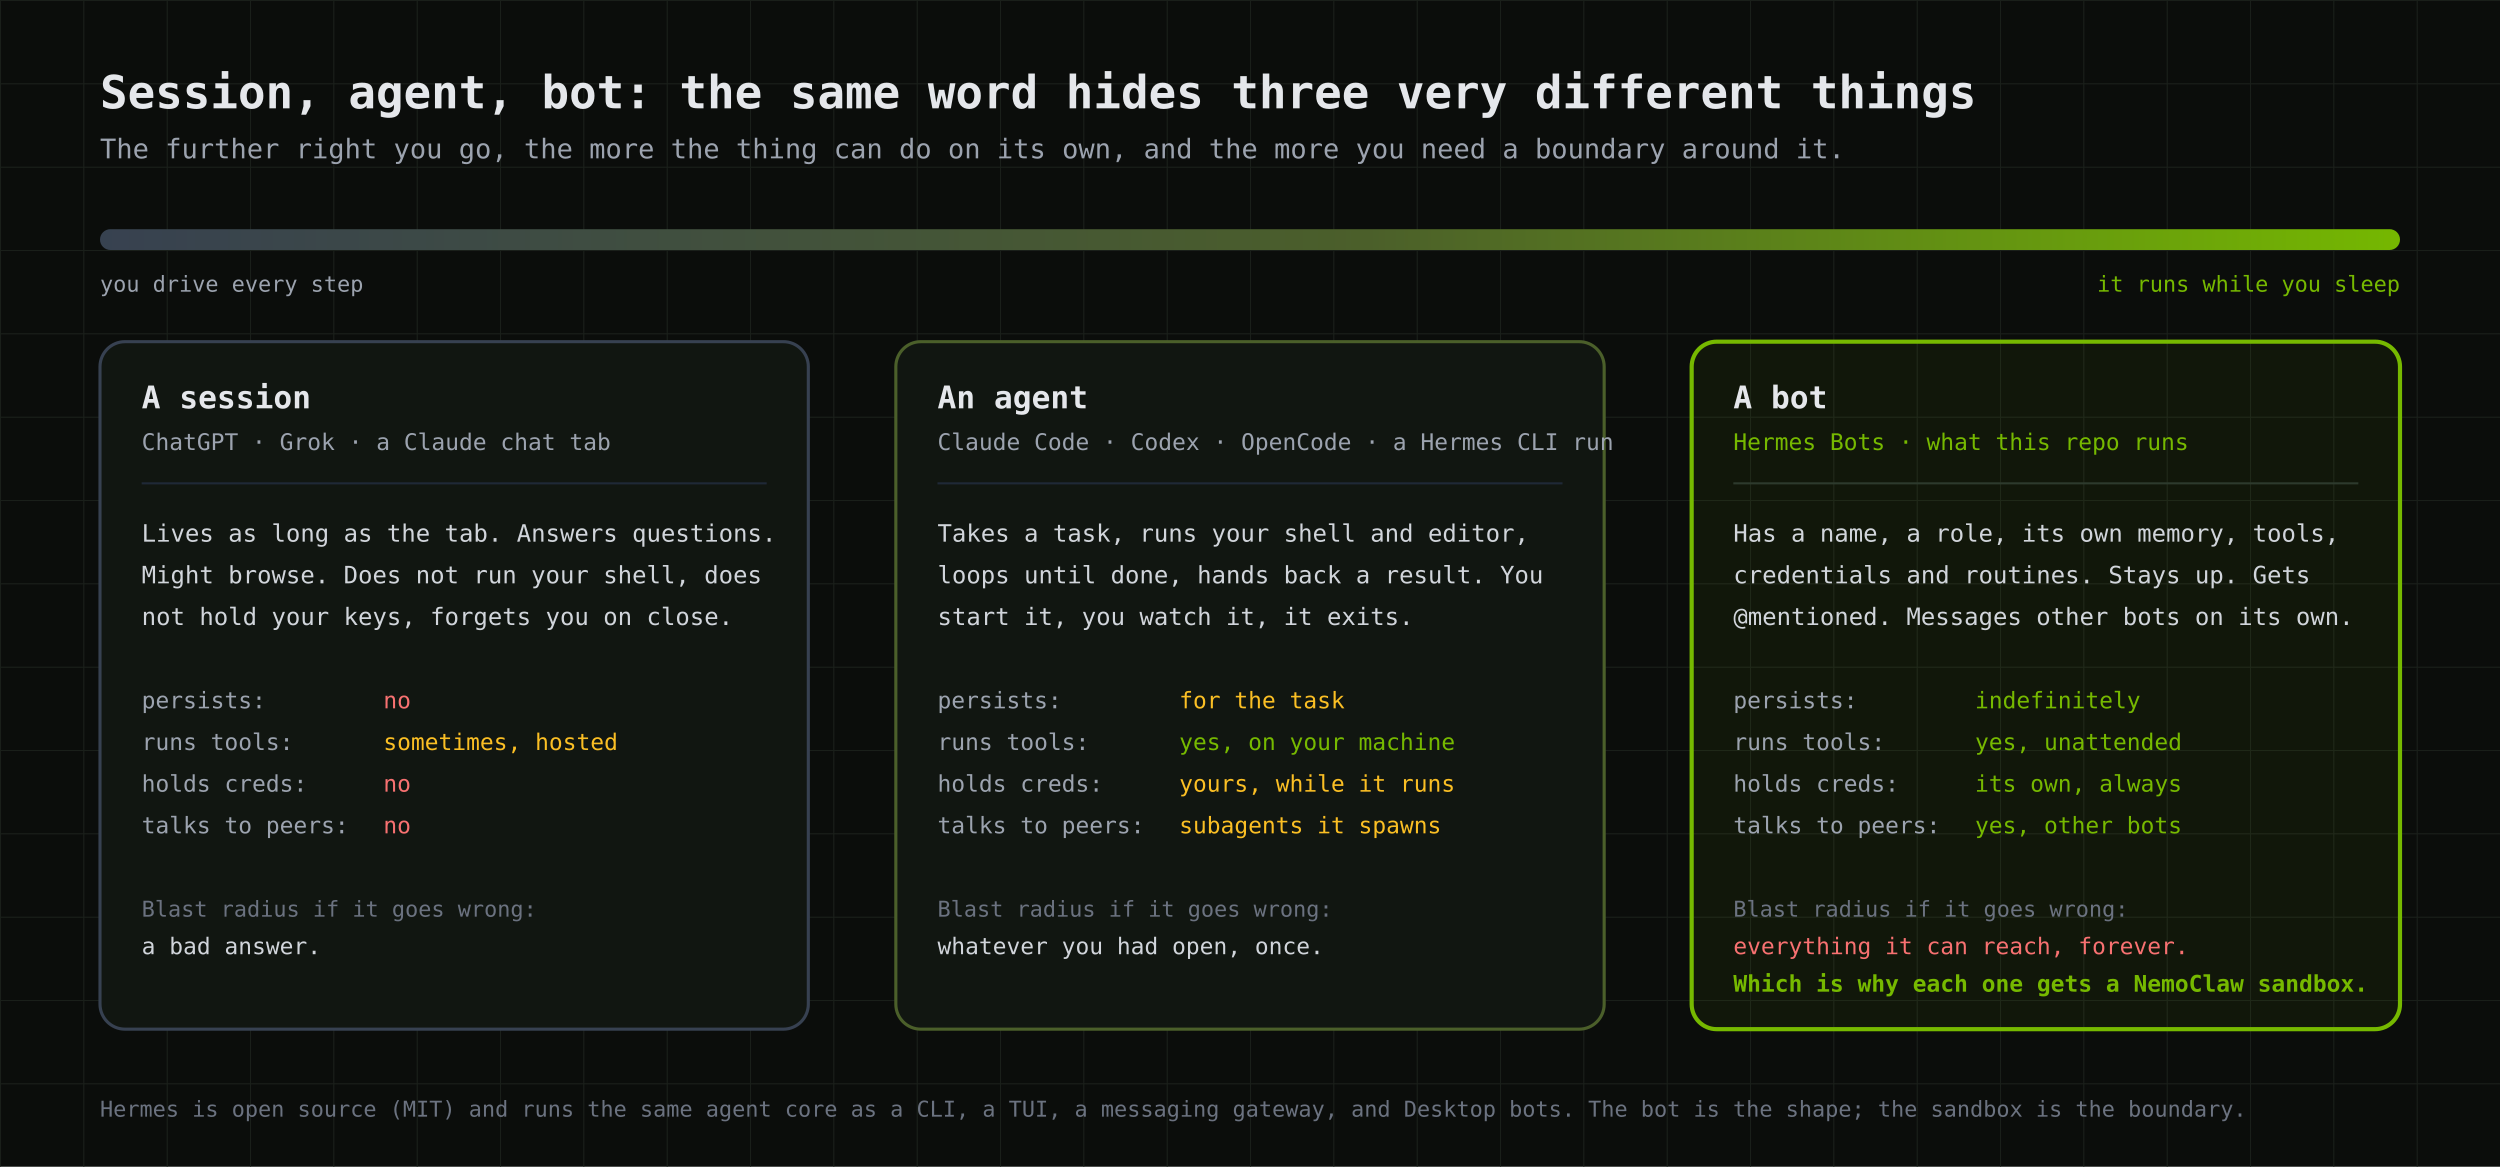
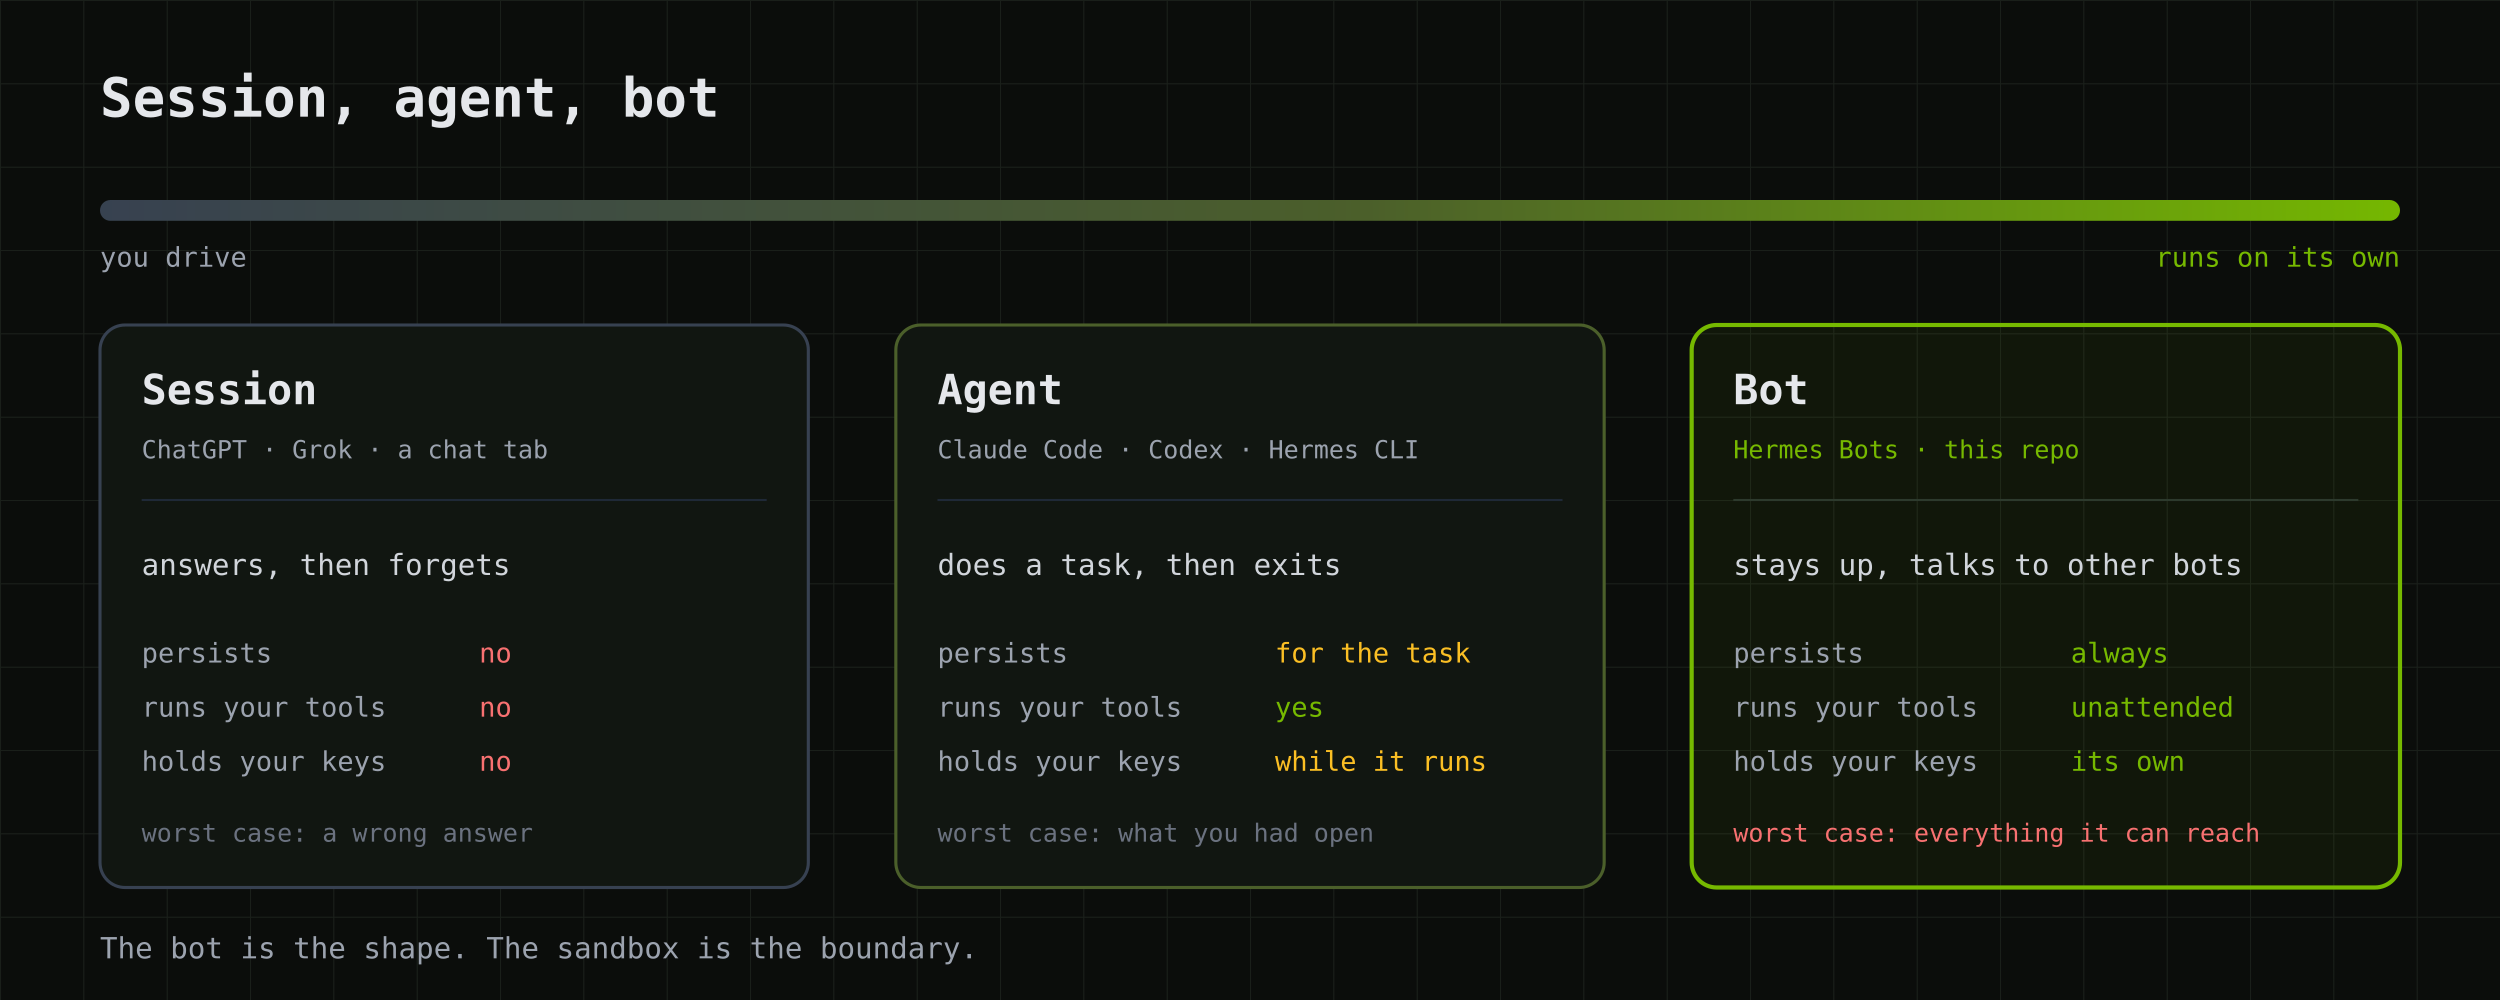
- <svg xmlns="http://www.w3.org/2000/svg" width="1200" height="560" viewBox="0 0 1200 560" font-family="ui-monospace, SFMono-Regular, Menlo, Consolas, monospace">
+ <svg xmlns="http://www.w3.org/2000/svg" width="1200" height="480" viewBox="0 0 1200 480" font-family="ui-monospace, SFMono-Regular, Menlo, Consolas, monospace">
  <defs>
    <pattern id="grid" width="40" height="40" patternUnits="userSpaceOnUse">
      <path d="M 40 0 L 0 0 0 40" fill="none" stroke="#1a1f1a" stroke-width="1" />
    </pattern>
    <linearGradient id="spectrum" x1="0" x2="1">
      <stop offset="0" stop-color="#374151" />
      <stop offset="0.55" stop-color="#4b5f2a" />
      <stop offset="1" stop-color="#76b900" />
    </linearGradient>
  </defs>
-   <rect width="1200" height="560" fill="#0b0d0b" />
-   <rect width="1200" height="560" fill="url(#grid)" />
-   <text x="48" y="52" fill="#e5e7eb" font-size="22" font-weight="700">Session, agent, bot: the same word hides three very different things</text>
-   <text x="48" y="76" fill="#9ca3af" font-size="13">The further right you go, the more the thing can do on its own, and the more you need a boundary around it.</text>
-   <rect x="48" y="110" width="1104" height="10" rx="5" fill="url(#spectrum)" />
-   <text x="48" y="140" fill="#9ca3af" font-size="10.5">you drive every step</text>
-   <text x="1152" y="140" fill="#76b900" font-size="10.5" text-anchor="end">it runs while you sleep</text>
-   <g>
-     <rect x="48" y="164" width="340" height="330" rx="12" fill="#111611" stroke="#374151" stroke-width="1.5" />
-     <text x="68" y="196" fill="#e5e7eb" font-size="15" font-weight="700">A session</text>
-     <text x="68" y="216" fill="#9ca3af" font-size="11">ChatGPT · Grok · a Claude chat tab</text>
-     <line x1="68" y1="232" x2="368" y2="232" stroke="#1f2937" />
-     <text x="68" y="260" fill="#d1d5db" font-size="11.5">Lives as long as the tab. Answers questions.</text>
-     <text x="68" y="280" fill="#d1d5db" font-size="11.5">Might browse. Does not run your shell, does</text>
-     <text x="68" y="300" fill="#d1d5db" font-size="11.5">not hold your keys, forgets you on close.</text>
-     <text x="68" y="340" fill="#9ca3af" font-size="11">persists:</text>
-     <text x="184" y="340" fill="#f87171" font-size="11">no</text>
-     <text x="68" y="360" fill="#9ca3af" font-size="11">runs tools:</text>
-     <text x="184" y="360" fill="#fbbf24" font-size="11">sometimes, hosted</text>
-     <text x="68" y="380" fill="#9ca3af" font-size="11">holds creds:</text>
-     <text x="184" y="380" fill="#f87171" font-size="11">no</text>
-     <text x="68" y="400" fill="#9ca3af" font-size="11">talks to peers:</text>
-     <text x="184" y="400" fill="#f87171" font-size="11">no</text>
-     <text x="68" y="440" fill="#6b7280" font-size="10.5">Blast radius if it goes wrong:</text>
-     <text x="68" y="458" fill="#d1d5db" font-size="11">a bad answer.</text>
-   </g>
-   <g>
-     <rect x="430" y="164" width="340" height="330" rx="12" fill="#111611" stroke="#4b5f2a" stroke-width="1.5" />
-     <text x="450" y="196" fill="#e5e7eb" font-size="15" font-weight="700">An agent</text>
-     <text x="450" y="216" fill="#9ca3af" font-size="11">Claude Code · Codex · OpenCode · a Hermes CLI run</text>
-     <line x1="450" y1="232" x2="750" y2="232" stroke="#1f2937" />
-     <text x="450" y="260" fill="#d1d5db" font-size="11.5">Takes a task, runs your shell and editor,</text>
-     <text x="450" y="280" fill="#d1d5db" font-size="11.5">loops until done, hands back a result. You</text>
-     <text x="450" y="300" fill="#d1d5db" font-size="11.5">start it, you watch it, it exits.</text>
-     <text x="450" y="340" fill="#9ca3af" font-size="11">persists:</text>
-     <text x="566" y="340" fill="#fbbf24" font-size="11">for the task</text>
-     <text x="450" y="360" fill="#9ca3af" font-size="11">runs tools:</text>
-     <text x="566" y="360" fill="#76b900" font-size="11">yes, on your machine</text>
-     <text x="450" y="380" fill="#9ca3af" font-size="11">holds creds:</text>
-     <text x="566" y="380" fill="#fbbf24" font-size="11">yours, while it runs</text>
-     <text x="450" y="400" fill="#9ca3af" font-size="11">talks to peers:</text>
-     <text x="566" y="400" fill="#fbbf24" font-size="11">subagents it spawns</text>
-     <text x="450" y="440" fill="#6b7280" font-size="10.5">Blast radius if it goes wrong:</text>
-     <text x="450" y="458" fill="#d1d5db" font-size="11">whatever you had open, once.</text>
-   </g>
-   <g>
-     <rect x="812" y="164" width="340" height="330" rx="12" fill="rgba(118,185,0,0.06)" stroke="#76b900" stroke-width="2" />
-     <text x="832" y="196" fill="#e5e7eb" font-size="15" font-weight="700">A bot</text>
-     <text x="832" y="216" fill="#76b900" font-size="11">Hermes Bots · what this repo runs</text>
-     <line x1="832" y1="232" x2="1132" y2="232" stroke="#2d3a2d" />
-     <text x="832" y="260" fill="#d1d5db" font-size="11.5">Has a name, a role, its own memory, tools,</text>
-     <text x="832" y="280" fill="#d1d5db" font-size="11.5">credentials and routines. Stays up. Gets</text>
-     <text x="832" y="300" fill="#d1d5db" font-size="11.5">@mentioned. Messages other bots on its own.</text>
-     <text x="832" y="340" fill="#9ca3af" font-size="11">persists:</text>
-     <text x="948" y="340" fill="#76b900" font-size="11">indefinitely</text>
-     <text x="832" y="360" fill="#9ca3af" font-size="11">runs tools:</text>
-     <text x="948" y="360" fill="#76b900" font-size="11">yes, unattended</text>
-     <text x="832" y="380" fill="#9ca3af" font-size="11">holds creds:</text>
-     <text x="948" y="380" fill="#76b900" font-size="11">its own, always</text>
-     <text x="832" y="400" fill="#9ca3af" font-size="11">talks to peers:</text>
-     <text x="948" y="400" fill="#76b900" font-size="11">yes, other bots</text>
-     <text x="832" y="440" fill="#6b7280" font-size="10.5">Blast radius if it goes wrong:</text>
-     <text x="832" y="458" fill="#f87171" font-size="11">everything it can reach, forever.</text>
-     <text x="832" y="476" fill="#76b900" font-size="11" font-weight="700">Which is why each one gets a NemoClaw sandbox.</text>
-   </g>
-   <text x="48" y="536" fill="#6b7280" font-size="10.5">Hermes is open source (MIT) and runs the same agent core as a CLI, a TUI, a messaging gateway, and Desktop bots. The bot is the shape; the sandbox is the boundary.</text>
+   <rect width="1200" height="480" fill="#0b0d0b" />
+   <rect width="1200" height="480" fill="url(#grid)" />
+   <text x="48" y="56" fill="#e5e7eb" font-size="26" font-weight="700">Session, agent, bot</text>
+   <rect x="48" y="96" width="1104" height="10" rx="5" fill="url(#spectrum)" />
+   <text x="48" y="128" fill="#9ca3af" font-size="13">you drive</text>
+   <text x="1152" y="128" fill="#76b900" font-size="13" text-anchor="end">runs on its own</text>
+   <rect x="48" y="156" width="340" height="270" rx="12" fill="#111611" stroke="#374151" stroke-width="1.5" />
+   <text x="68" y="194" fill="#e5e7eb" font-size="20" font-weight="700">Session</text>
+   <text x="68" y="220" fill="#9ca3af" font-size="12">ChatGPT · Grok · a chat tab</text>
+   <line x1="68" y1="240" x2="368" y2="240" stroke="#1f2937" />
+   <text x="68" y="276" fill="#d1d5db" font-size="14">answers, then forgets</text>
+   <text x="68" y="318" fill="#9ca3af" font-size="13">persists</text>
+   <text x="230" y="318" fill="#f87171" font-size="13">no</text>
+   <text x="68" y="344" fill="#9ca3af" font-size="13">runs your tools</text>
+   <text x="230" y="344" fill="#f87171" font-size="13">no</text>
+   <text x="68" y="370" fill="#9ca3af" font-size="13">holds your keys</text>
+   <text x="230" y="370" fill="#f87171" font-size="13">no</text>
+   <text x="68" y="404" fill="#6b7280" font-size="12">worst case: a wrong answer</text>
+   <rect x="430" y="156" width="340" height="270" rx="12" fill="#111611" stroke="#4b5f2a" stroke-width="1.5" />
+   <text x="450" y="194" fill="#e5e7eb" font-size="20" font-weight="700">Agent</text>
+   <text x="450" y="220" fill="#9ca3af" font-size="12">Claude Code · Codex · Hermes CLI</text>
+   <line x1="450" y1="240" x2="750" y2="240" stroke="#1f2937" />
+   <text x="450" y="276" fill="#d1d5db" font-size="14">does a task, then exits</text>
+   <text x="450" y="318" fill="#9ca3af" font-size="13">persists</text>
+   <text x="612" y="318" fill="#fbbf24" font-size="13">for the task</text>
+   <text x="450" y="344" fill="#9ca3af" font-size="13">runs your tools</text>
+   <text x="612" y="344" fill="#76b900" font-size="13">yes</text>
+   <text x="450" y="370" fill="#9ca3af" font-size="13">holds your keys</text>
+   <text x="612" y="370" fill="#fbbf24" font-size="13">while it runs</text>
+   <text x="450" y="404" fill="#6b7280" font-size="12">worst case: what you had open</text>
+   <rect x="812" y="156" width="340" height="270" rx="12" fill="rgba(118,185,0,0.06)" stroke="#76b900" stroke-width="2" />
+   <text x="832" y="194" fill="#e5e7eb" font-size="20" font-weight="700">Bot</text>
+   <text x="832" y="220" fill="#76b900" font-size="12">Hermes Bots · this repo</text>
+   <line x1="832" y1="240" x2="1132" y2="240" stroke="#2d3a2d" />
+   <text x="832" y="276" fill="#d1d5db" font-size="14">stays up, talks to other bots</text>
+   <text x="832" y="318" fill="#9ca3af" font-size="13">persists</text>
+   <text x="994" y="318" fill="#76b900" font-size="13">always</text>
+   <text x="832" y="344" fill="#9ca3af" font-size="13">runs your tools</text>
+   <text x="994" y="344" fill="#76b900" font-size="13">unattended</text>
+   <text x="832" y="370" fill="#9ca3af" font-size="13">holds your keys</text>
+   <text x="994" y="370" fill="#76b900" font-size="13">its own</text>
+   <text x="832" y="404" fill="#f87171" font-size="12">worst case: everything it can reach</text>
+   <text x="48" y="460" fill="#9ca3af" font-size="14">The bot is the shape. The sandbox is the boundary.</text>
</svg>
